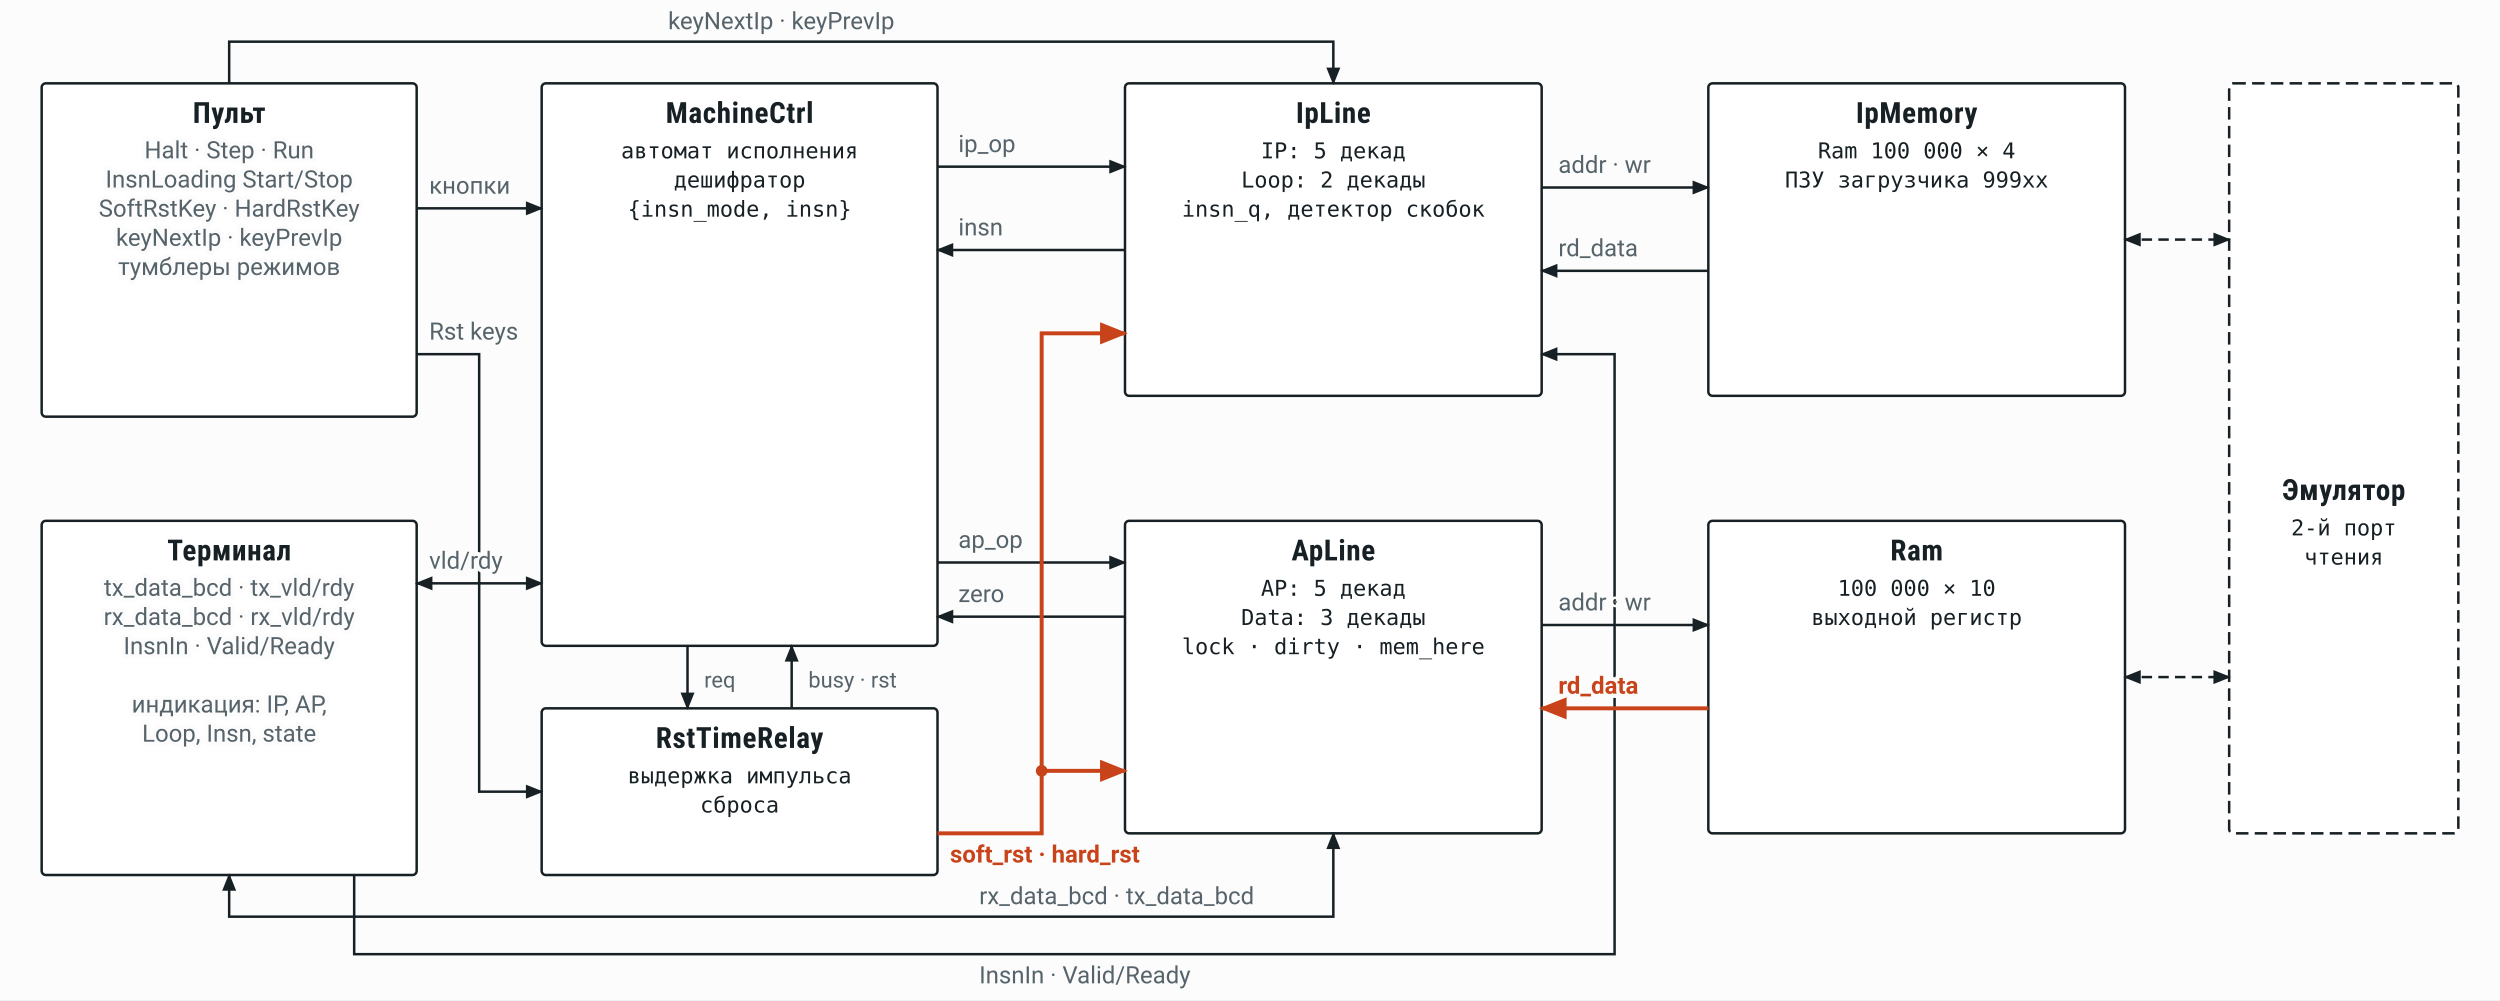
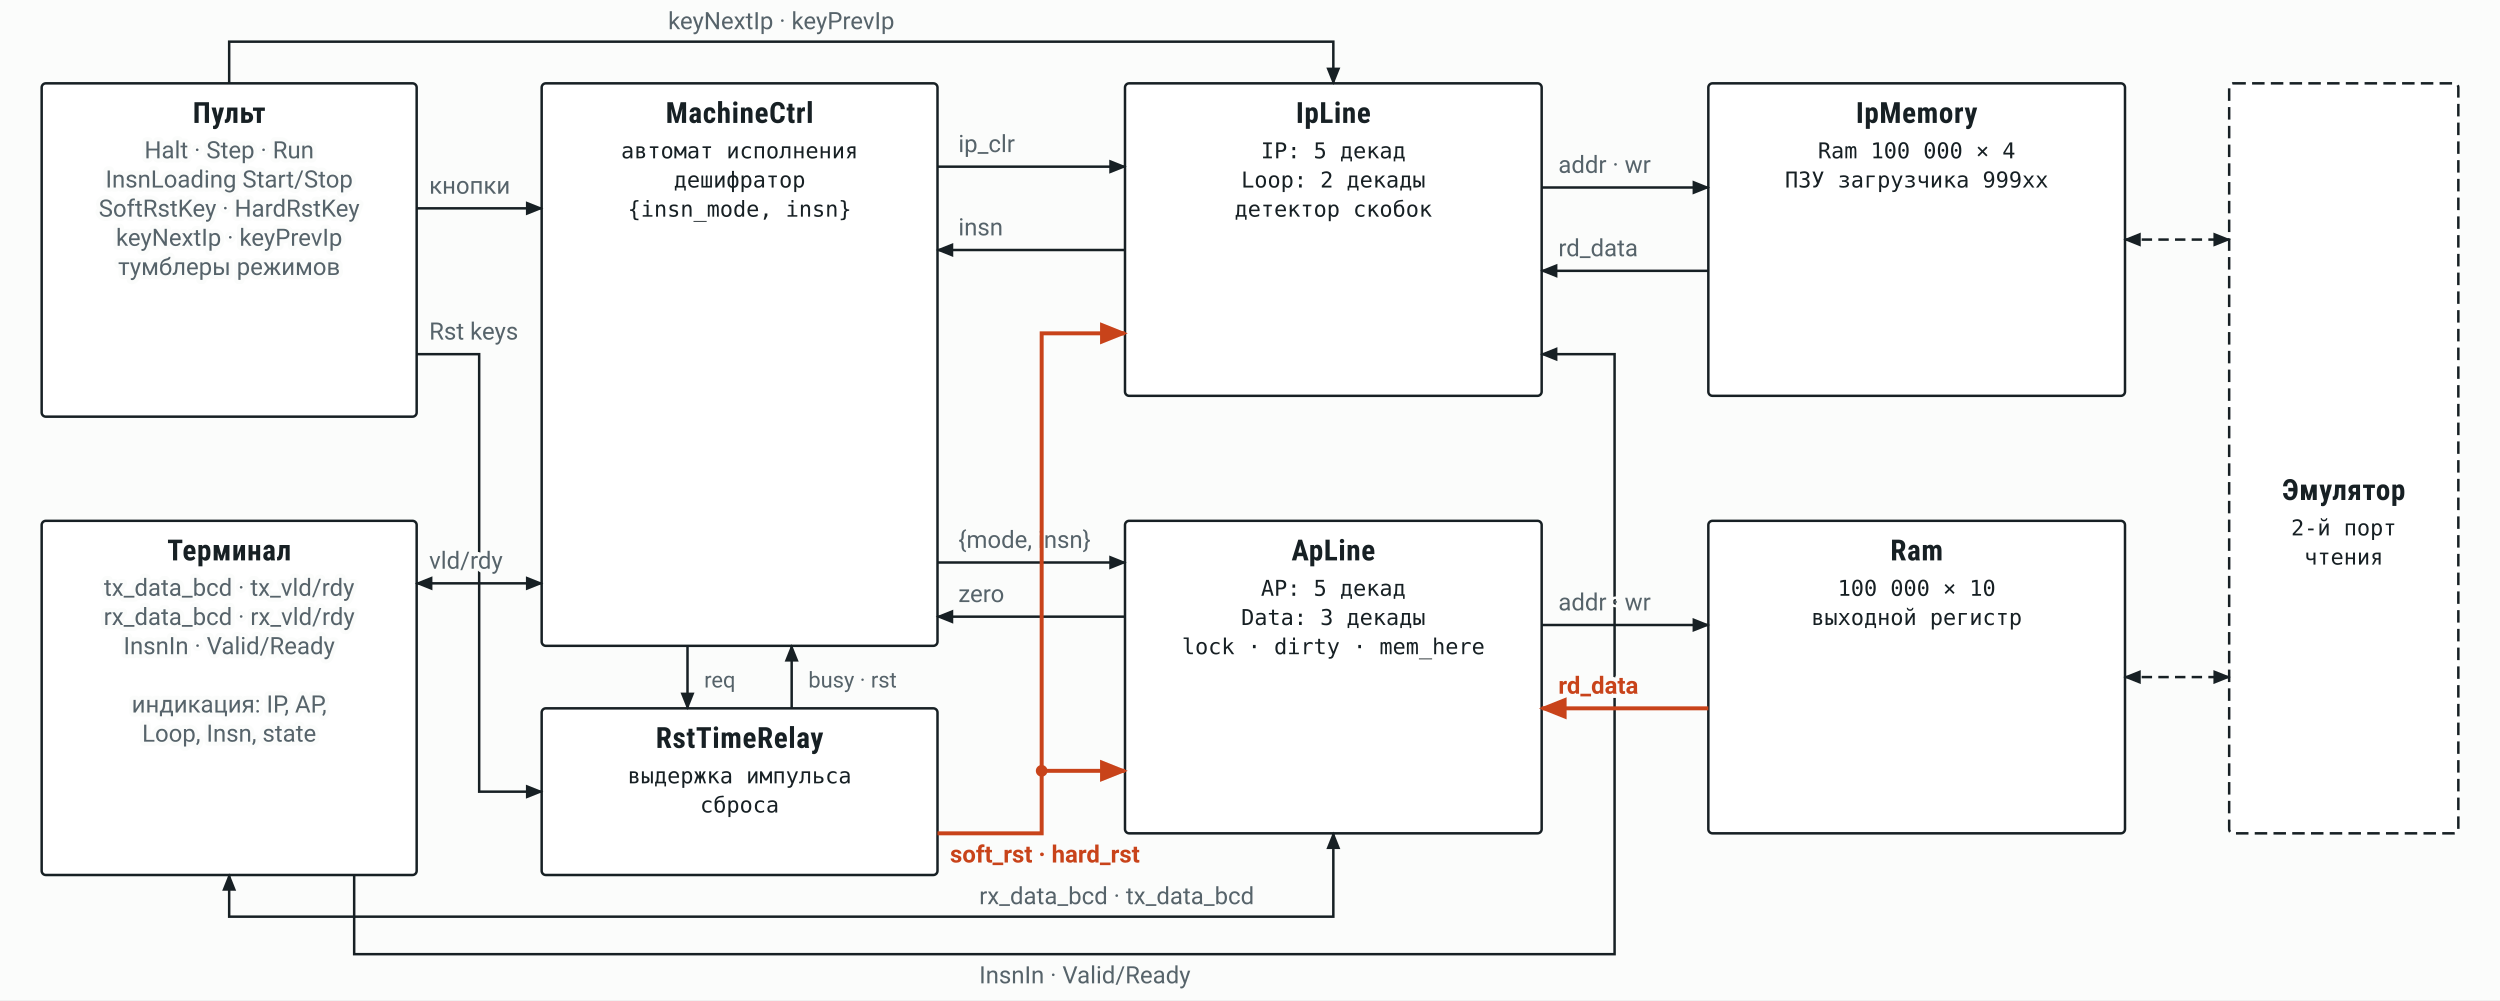
<svg xmlns="http://www.w3.org/2000/svg" viewBox="0 0 1200 480" width="1200" height="480" class="dg" role="img" aria-label="Верхний уровень: пульт и терминал, автомат управления, линия выборки со своей памятью программ, линия данных со своей памятью данных, реле времени, которое держит физические линии сброса всех счётчиков; второй порт памяти — только для эмулятора.">
  <style>
.dg { color: #172024; display: block; height: auto; color: #172024; }
.dg text { fill: currentColor; font-family: "PT Sans", "Segoe UI", Roboto, Helvetica, Arial, sans-serif; font-size: 11px; }
.dg .tt { font-family: "PT Sans Narrow", "Arial Narrow", "Roboto Condensed", Arial, sans-serif; font-weight: 700; font-size: 14px; letter-spacing: 0.02em; }
.dg .tm { font-family: "JetBrains Mono", "DejaVu Sans Mono", Consolas, "Liberation Mono", monospace; font-size: 10.5px; }
.dg .tl { fill: #56636a; font-size: 11.5px; }
.dg .tp { font-family: "JetBrains Mono", "DejaVu Sans Mono", Consolas, "Liberation Mono", monospace; font-size: 11px; }
.dg .tpi { font-family: "JetBrains Mono", "DejaVu Sans Mono", Consolas, "Liberation Mono", monospace; font-size: 10px; fill: #56636a; }
.dg .tn { fill: #56636a; font-size: 10.5px; }
.dg .tg { font-family: "JetBrains Mono", "DejaVu Sans Mono", Consolas, "Liberation Mono", monospace; font-size: 13px; font-weight: 700; }
.dg .ts { font-family: "JetBrains Mono", "DejaVu Sans Mono", Consolas, "Liberation Mono", monospace; font-size: 11.5px; font-weight: 600; }
.dg .tf { font-family: "PT Sans Narrow", "Arial Narrow", "Roboto Condensed", Arial, sans-serif; font-size: 13px; letter-spacing: 0.03em; fill: #56636a; }
.dg .tk { font-family: "PT Sans Narrow", "Arial Narrow", "Roboto Condensed", Arial, sans-serif; font-weight: 700; font-size: 14px; }
.dg .ti { font-family: "JetBrains Mono", "DejaVu Sans Mono", Consolas, "Liberation Mono", monospace; font-size: 8.5px; fill: #56636a; }
.dg .tnum { font-family: "JetBrains Mono", "DejaVu Sans Mono", Consolas, "Liberation Mono", monospace; font-size: 11px; font-weight: 700; fill: #c8431a; }
.dg .tacc { fill: #c8431a; font-weight: 700; font-size: 11.5px; }
.dg .blk { fill: #ffffff; stroke: currentColor; stroke-width: 1.2; }
.dg .blk-opt { fill: #ffffff; stroke: currentColor; stroke-width: 1.2; stroke-dasharray: 6 3; }
.dg .blk-acc { fill: rgba(200, 67, 26, 0.13); stroke: #c8431a; stroke-width: 1.6; }
.dg .frame { fill: none; stroke: #56636a; stroke-width: 1; stroke-dasharray: 2 4; }
.dg .w { fill: none; stroke: currentColor; stroke-width: 1.2; }
.dg .wd { fill: none; stroke: currentColor; stroke-width: 1.2; stroke-dasharray: 5 3; }
.dg .wacc { fill: none; stroke: #c8431a; stroke-width: 1.9; }
.dg .wbus { fill: none; stroke: currentColor; stroke-width: 3.2; }
.dg .wthin { fill: none; stroke: #56636a; stroke-width: 1; }
.dg .wv { fill: none; stroke: currentColor; stroke-width: 1.6; }
.dg .wvacc { fill: none; stroke: #c8431a; stroke-width: 2.1; }
.dg .grid { stroke: #c6cfcd; stroke-width: 1; }
.dg .ah { fill: currentColor; }
.dg .ahg { fill: #c8431a; }
.dg .ahw { fill: #a4126e; }
.dg .wwarn { fill: none; stroke: #a4126e; stroke-width: 1.8; stroke-dasharray: 6 3; }
.dg .twarn { fill: #a4126e; font-weight: 700; font-size: 11.5px; }
.dg .tl, .dg .tn, .dg .tacc, .dg .twarn { paint-order: stroke; stroke: #fbfcfb; stroke-width: 4px; stroke-linejoin: round; }
.dg .dot { fill: currentColor; }
.dg .dot-acc { fill: #c8431a; }
.dg .inv { fill: #ffffff; stroke: currentColor; stroke-width: 1.2; }
.dg .st { fill: #ffffff; stroke: currentColor; stroke-width: 1.3; }
.dg .st-acc { fill: rgba(200, 67, 26, 0.13); stroke: #c8431a; stroke-width: 1.9; }
.dg .st-dim { fill: #e3e9e8; stroke: #56636a; stroke-width: 1.1; stroke-dasharray: 4 3; }
.dg .anode { fill: #e3e9e8; stroke: #56636a; stroke-width: 1; }
.dg .kmain { fill: #ffffff; stroke: currentColor; stroke-width: 1.4; }
.dg .kga { fill: #ffffff; stroke: currentColor; stroke-width: 1.2; }
.dg .kgb { fill: #56636a; }
.dg .lit { fill: #c8431a; stroke: #c8431a; }
.dg .halo { fill: rgba(200, 67, 26, 0.13); }
.dg .tgt { fill: none; stroke: #c8431a; stroke-width: 1.3; stroke-dasharray: 3 3; }
.dg .seg { fill: #ffffff; stroke: currentColor; stroke-width: 1.1; }
.dg .seg-acc { fill: rgba(200, 67, 26, 0.13); stroke: #c8431a; stroke-width: 1.4; }
.dg .seg-off { fill: #e3e9e8; stroke: #56636a; stroke-width: 1; }
</style>
  <rect x="0" y="0" width="1200" height="480" fill="#fbfcfb" />
  <defs>
    <marker id="top-a" viewBox="0 0 10 10" refX="9" refY="5" markerWidth="7" markerHeight="7" orient="auto-start-reverse">
      <path d="M0,1 L10,5 L0,9 z" fill="#172024" stroke="none" stroke-width="0" class="ah" />
    </marker>
    <marker id="top-ag" viewBox="0 0 10 10" refX="9" refY="5" markerWidth="7" markerHeight="7" orient="auto-start-reverse">
      <path d="M0,1 L10,5 L0,9 z" fill="#c8431a" stroke="none" stroke-width="0" class="ahg" />
    </marker>
    <marker id="top-aw" viewBox="0 0 10 10" refX="9" refY="5" markerWidth="7" markerHeight="7" orient="auto-start-reverse">
      <path d="M0,1 L10,5 L0,9 z" fill="#a4126e" stroke="none" stroke-width="0" class="ahw" />
    </marker>
  </defs>
  <g transform="translate(0,0)">
    <rect x="20" y="40" width="180" height="160" rx="2" fill="#ffffff" stroke="#172024" stroke-width="1.2" class="blk" />
    <text x="110" y="59" fill="#172024" font-size="14" font-family="sans-serif" class="tt" text-anchor="middle">Пульт</text>
    <text x="110" y="76" fill="#56636a" font-size="11" font-family="sans-serif" class="tl" text-anchor="middle">Halt · Step · Run</text>
    <text x="110" y="90" fill="#56636a" font-size="11" font-family="sans-serif" class="tl" text-anchor="middle">InsnLoading Start/Stop</text>
    <text x="110" y="104" fill="#56636a" font-size="11" font-family="sans-serif" class="tl" text-anchor="middle">SoftRstKey · HardRstKey</text>
    <text x="110" y="118" fill="#56636a" font-size="11" font-family="sans-serif" class="tl" text-anchor="middle">keyNextIp · keyPrevIp</text>
    <text x="110" y="132" fill="#56636a" font-size="11" font-family="sans-serif" class="tl" text-anchor="middle">тумблеры режимов</text>
    <rect x="20" y="250" width="180" height="170" rx="2" fill="#ffffff" stroke="#172024" stroke-width="1.2" class="blk" />
    <text x="110" y="269" fill="#172024" font-size="14" font-family="sans-serif" class="tt" text-anchor="middle">Терминал</text>
    <text x="110" y="286" fill="#56636a" font-size="11" font-family="sans-serif" class="tl" text-anchor="middle">tx_data_bcd · tx_vld/rdy</text>
    <text x="110" y="300" fill="#56636a" font-size="11" font-family="sans-serif" class="tl" text-anchor="middle">rx_data_bcd · rx_vld/rdy</text>
    <text x="110" y="314" fill="#56636a" font-size="11" font-family="sans-serif" class="tl" text-anchor="middle">InsnIn · Valid/Ready</text>
    <text x="110" y="328" fill="#56636a" font-size="11" font-family="sans-serif" class="tl" text-anchor="middle" />
    <text x="110" y="342" fill="#56636a" font-size="11" font-family="sans-serif" class="tl" text-anchor="middle">индикация: IP, AP,</text>
    <text x="110" y="356" fill="#56636a" font-size="11" font-family="sans-serif" class="tl" text-anchor="middle">Loop, Insn, state</text>
    <rect x="260" y="40" width="190" height="270" rx="2" fill="#ffffff" stroke="#172024" stroke-width="1.2" class="blk" />
    <text x="355" y="59" fill="#172024" font-size="14" font-family="sans-serif" class="tt" text-anchor="middle">MachineCtrl</text>
    <text x="355" y="76" fill="#172024" font-size="11" font-family="sans-serif" class="tm" text-anchor="middle">автомат исполнения</text>
    <text x="355" y="90" fill="#172024" font-size="11" font-family="sans-serif" class="tm" text-anchor="middle">дешифратор</text>
    <text x="355" y="104" fill="#172024" font-size="11" font-family="sans-serif" class="tm" text-anchor="middle">{insn_mode, insn}</text>
    <rect x="260" y="340" width="190" height="80" rx="2" fill="#ffffff" stroke="#172024" stroke-width="1.2" class="blk" />
    <text x="355" y="359" fill="#172024" font-size="14" font-family="sans-serif" class="tt" text-anchor="middle">RstTimeRelay</text>
    <text x="355" y="376" fill="#172024" font-size="11" font-family="sans-serif" class="tm" text-anchor="middle">выдержка импульса</text>
    <text x="355" y="390" fill="#172024" font-size="11" font-family="sans-serif" class="tm" text-anchor="middle">сброса</text>
    <rect x="540" y="40" width="200" height="150" rx="2" fill="#ffffff" stroke="#172024" stroke-width="1.2" class="blk" />
    <text x="640" y="59" fill="#172024" font-size="14" font-family="sans-serif" class="tt" text-anchor="middle">IpLine</text>
    <text x="640" y="76" fill="#172024" font-size="11" font-family="sans-serif" class="tm" text-anchor="middle">IP: 5 декад</text>
    <text x="640" y="90" fill="#172024" font-size="11" font-family="sans-serif" class="tm" text-anchor="middle">Loop: 2 декады</text>
-     <text x="640" y="104" fill="#172024" font-size="11" font-family="sans-serif" class="tm" text-anchor="middle">insn_q, детектор скобок</text>
+     <text x="640" y="104" fill="#172024" font-size="11" font-family="sans-serif" class="tm" text-anchor="middle">детектор скобок</text>
    <rect x="820" y="40" width="200" height="150" rx="2" fill="#ffffff" stroke="#172024" stroke-width="1.2" class="blk" />
    <text x="920" y="59" fill="#172024" font-size="14" font-family="sans-serif" class="tt" text-anchor="middle">IpMemory</text>
    <text x="920" y="76" fill="#172024" font-size="11" font-family="sans-serif" class="tm" text-anchor="middle">Ram 100 000 × 4</text>
    <text x="920" y="90" fill="#172024" font-size="11" font-family="sans-serif" class="tm" text-anchor="middle">ПЗУ загрузчика 999xx</text>
    <rect x="540" y="250" width="200" height="150" rx="2" fill="#ffffff" stroke="#172024" stroke-width="1.2" class="blk" />
    <text x="640" y="269" fill="#172024" font-size="14" font-family="sans-serif" class="tt" text-anchor="middle">ApLine</text>
    <text x="640" y="286" fill="#172024" font-size="11" font-family="sans-serif" class="tm" text-anchor="middle">AP: 5 декад</text>
    <text x="640" y="300" fill="#172024" font-size="11" font-family="sans-serif" class="tm" text-anchor="middle">Data: 3 декады</text>
    <text x="640" y="314" fill="#172024" font-size="11" font-family="sans-serif" class="tm" text-anchor="middle">lock · dirty · mem_here</text>
    <rect x="820" y="250" width="200" height="150" rx="2" fill="#ffffff" stroke="#172024" stroke-width="1.2" class="blk" />
    <text x="920" y="269" fill="#172024" font-size="14" font-family="sans-serif" class="tt" text-anchor="middle">Ram</text>
    <text x="920" y="286" fill="#172024" font-size="11" font-family="sans-serif" class="tm" text-anchor="middle">100 000 × 10</text>
    <text x="920" y="300" fill="#172024" font-size="11" font-family="sans-serif" class="tm" text-anchor="middle">выходной регистр</text>
    <rect x="1070" y="40" width="110" height="360" rx="2" fill="#ffffff" stroke="#172024" stroke-width="1.2" class="blk-opt" />
    <text x="1125" y="240" fill="#172024" font-size="14" font-family="sans-serif" class="tt" text-anchor="middle">Эмулятор</text>
    <text x="1125" y="257" fill="#172024" font-size="11" font-family="sans-serif" class="tm" text-anchor="middle">2-й порт</text>
    <text x="1125" y="271" fill="#172024" font-size="11" font-family="sans-serif" class="tm" text-anchor="middle">чтения</text>
    <polyline points="200,100 260,100" fill="none" stroke="#172024" stroke-width="1.2" class="w" marker-end="url(#top-a)" />
    <text x="206" y="93" fill="#56636a" font-size="11" font-family="sans-serif" class="tl" text-anchor="start">кнопки</text>
    <polyline points="200,170 230,170 230,380 260,380" fill="none" stroke="#172024" stroke-width="1.2" class="w" marker-end="url(#top-a)" />
    <text x="206" y="163" fill="#56636a" font-size="11" font-family="sans-serif" class="tl" text-anchor="start">Rst keys</text>
    <polyline points="110,40 110,20 640,20 640,40" fill="none" stroke="#172024" stroke-width="1.2" class="w" marker-end="url(#top-a)" />
    <text x="375" y="14" fill="#56636a" font-size="11" font-family="sans-serif" class="tl" text-anchor="middle">keyNextIp · keyPrevIp</text>
    <polyline points="200,280 260,280" fill="none" stroke="#172024" stroke-width="1.2" class="w" marker-end="url(#top-a)" marker-start="url(#top-a)" />
    <text x="206" y="273" fill="#56636a" font-size="11" font-family="sans-serif" class="tl" text-anchor="start">vld/rdy</text>
    <polyline points="110,420 110,440 640,440 640,400" fill="none" stroke="#172024" stroke-width="1.2" class="w" marker-end="url(#top-a)" marker-start="url(#top-a)" />
    <text x="470" y="434" fill="#56636a" font-size="11" font-family="sans-serif" class="tl" text-anchor="start">rx_data_bcd · tx_data_bcd</text>
    <polyline points="170,420 170,458 775,458 775,170 740,170" fill="none" stroke="#172024" stroke-width="1.2" class="w" marker-end="url(#top-a)" />
    <text x="470" y="472" fill="#56636a" font-size="11" font-family="sans-serif" class="tl" text-anchor="start">InsnIn · Valid/Ready</text>
    <polyline points="450,80 540,80" fill="none" stroke="#172024" stroke-width="1.2" class="w" marker-end="url(#top-a)" />
-     <text x="460" y="73" fill="#56636a" font-size="11" font-family="sans-serif" class="tl" text-anchor="start">ip_op</text>
+     <text x="460" y="73" fill="#56636a" font-size="11" font-family="sans-serif" class="tl" text-anchor="start">ip_clr</text>
    <polyline points="540,120 450,120" fill="none" stroke="#172024" stroke-width="1.2" class="w" marker-end="url(#top-a)" />
    <text x="460" y="113" fill="#56636a" font-size="11" font-family="sans-serif" class="tl" text-anchor="start">insn</text>
    <polyline points="450,270 540,270" fill="none" stroke="#172024" stroke-width="1.2" class="w" marker-end="url(#top-a)" />
-     <text x="460" y="263" fill="#56636a" font-size="11" font-family="sans-serif" class="tl" text-anchor="start">ap_op</text>
+     <text x="460" y="263" fill="#56636a" font-size="11" font-family="sans-serif" class="tl" text-anchor="start">{mode, insn}</text>
    <polyline points="540,296 450,296" fill="none" stroke="#172024" stroke-width="1.2" class="w" marker-end="url(#top-a)" />
    <text x="460" y="289" fill="#56636a" font-size="11" font-family="sans-serif" class="tl" text-anchor="start">zero</text>
    <polyline points="330,310 330,340" fill="none" stroke="#172024" stroke-width="1.2" class="w" marker-end="url(#top-a)" />
    <polyline points="380,340 380,310" fill="none" stroke="#172024" stroke-width="1.2" class="w" marker-end="url(#top-a)" />
    <text x="338" y="330" fill="#56636a" font-size="10.5" font-family="sans-serif" class="tn" text-anchor="start">req</text>
    <text x="388" y="330" fill="#56636a" font-size="10.5" font-family="sans-serif" class="tn" text-anchor="start">busy · rst</text>
    <polyline points="450,400 500,400 500,160 540,160" fill="none" stroke="#c8431a" stroke-width="1.9" class="wacc" marker-end="url(#top-ag)" />
    <text x="456" y="414" fill="#c8431a" font-size="11" font-family="sans-serif" class="tacc" text-anchor="start">soft_rst · hard_rst</text>
    <circle cx="500" cy="370" r="2.8" fill="#c8431a" stroke="none" stroke-width="0" class="dot-acc" />
    <polyline points="500,370 540,370" fill="none" stroke="#c8431a" stroke-width="1.9" class="wacc" marker-end="url(#top-ag)" />
    <polyline points="740,90 820,90" fill="none" stroke="#172024" stroke-width="1.2" class="w" marker-end="url(#top-a)" />
    <text x="748" y="83" fill="#56636a" font-size="11" font-family="sans-serif" class="tl" text-anchor="start">addr · wr</text>
    <polyline points="820,130 740,130" fill="none" stroke="#172024" stroke-width="1.2" class="w" marker-end="url(#top-a)" />
    <text x="748" y="123" fill="#56636a" font-size="11" font-family="sans-serif" class="tl" text-anchor="start">rd_data</text>
    <polyline points="740,300 820,300" fill="none" stroke="#172024" stroke-width="1.2" class="w" marker-end="url(#top-a)" />
    <text x="748" y="293" fill="#56636a" font-size="11" font-family="sans-serif" class="tl" text-anchor="start">addr · wr</text>
    <polyline points="820,340 740,340" fill="none" stroke="#c8431a" stroke-width="1.9" class="wacc" marker-end="url(#top-ag)" />
    <text x="748" y="333" fill="#c8431a" font-size="11" font-family="sans-serif" class="tacc" text-anchor="start">rd_data</text>
    <polyline points="1020,115 1070,115" fill="none" stroke="#172024" stroke-width="1.2" stroke-dasharray="5 3" class="wd" marker-end="url(#top-a)" marker-start="url(#top-a)" />
    <polyline points="1020,325 1070,325" fill="none" stroke="#172024" stroke-width="1.2" stroke-dasharray="5 3" class="wd" marker-end="url(#top-a)" marker-start="url(#top-a)" />
  </g>
</svg>
